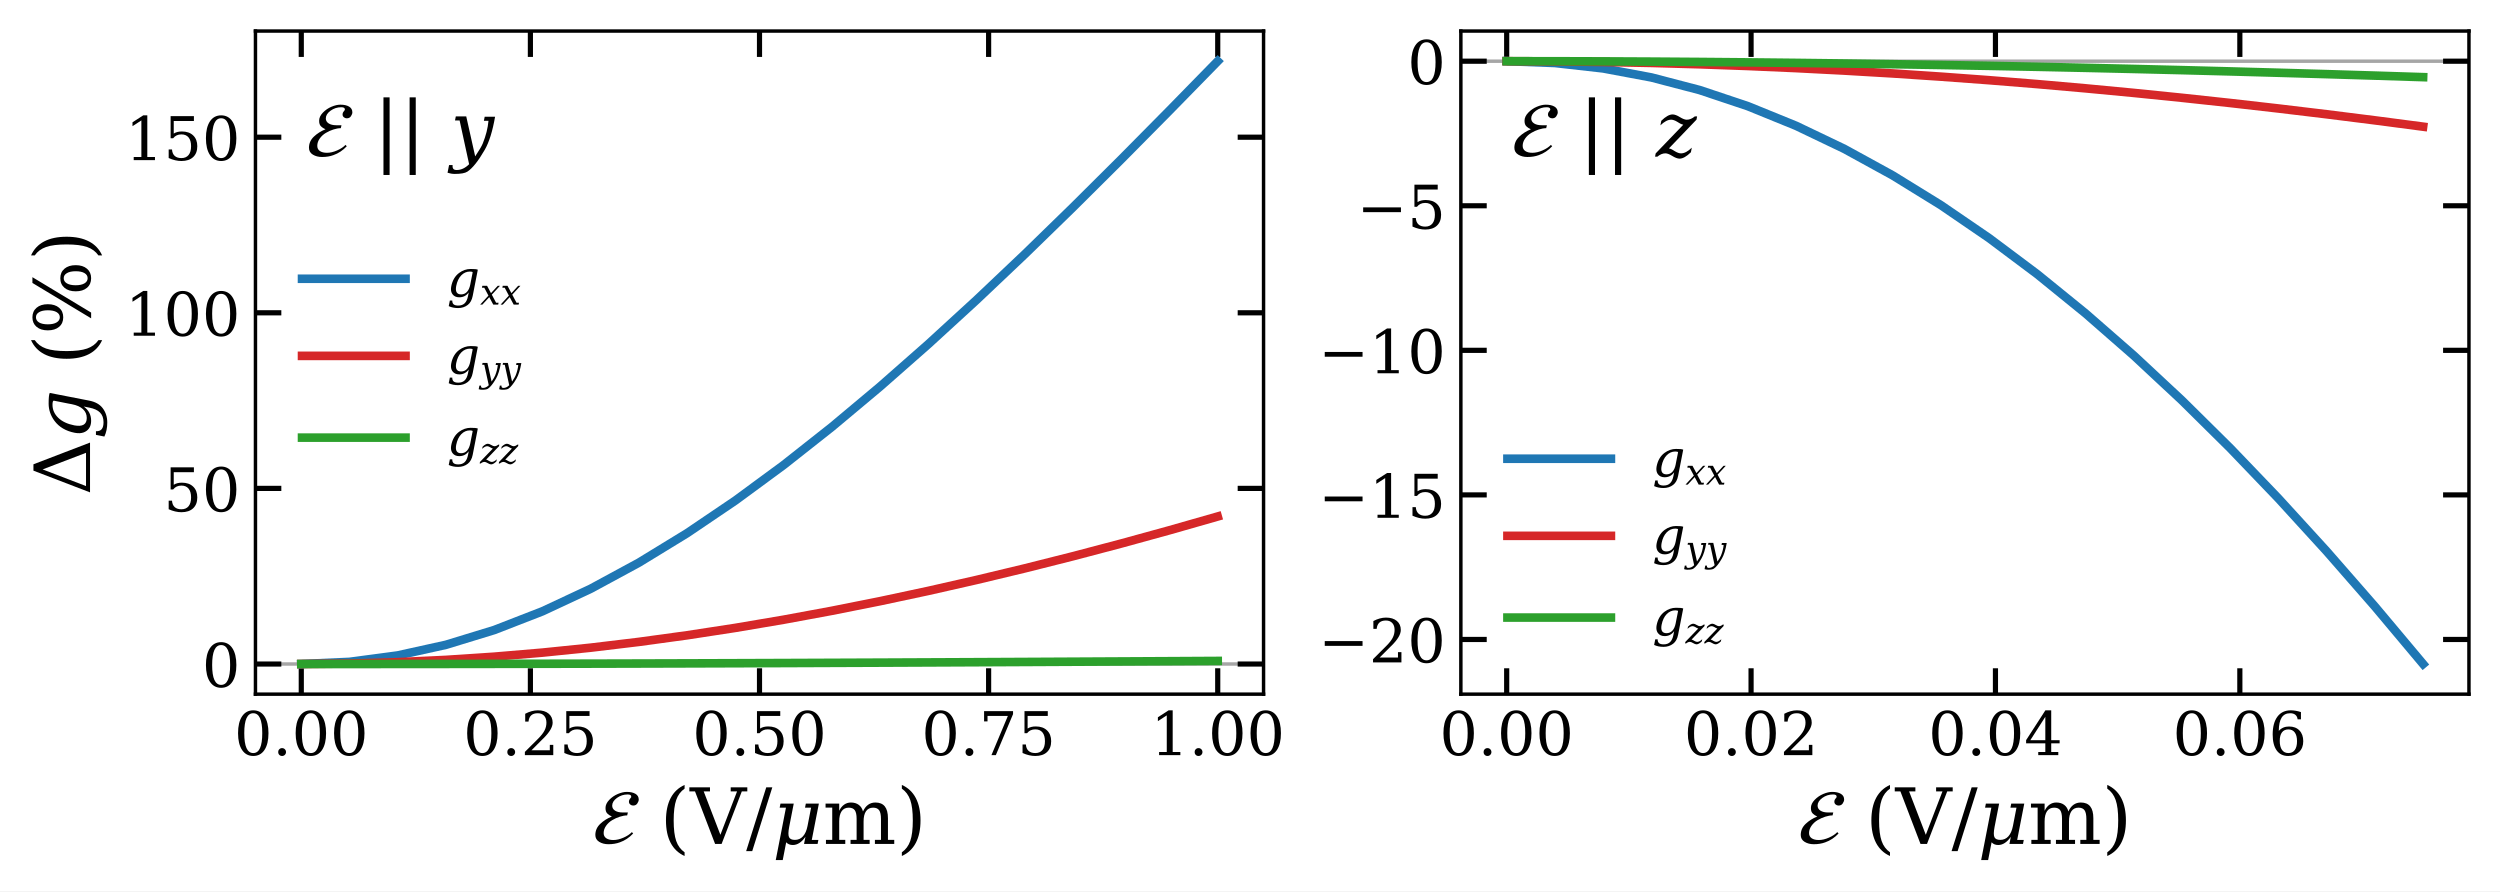
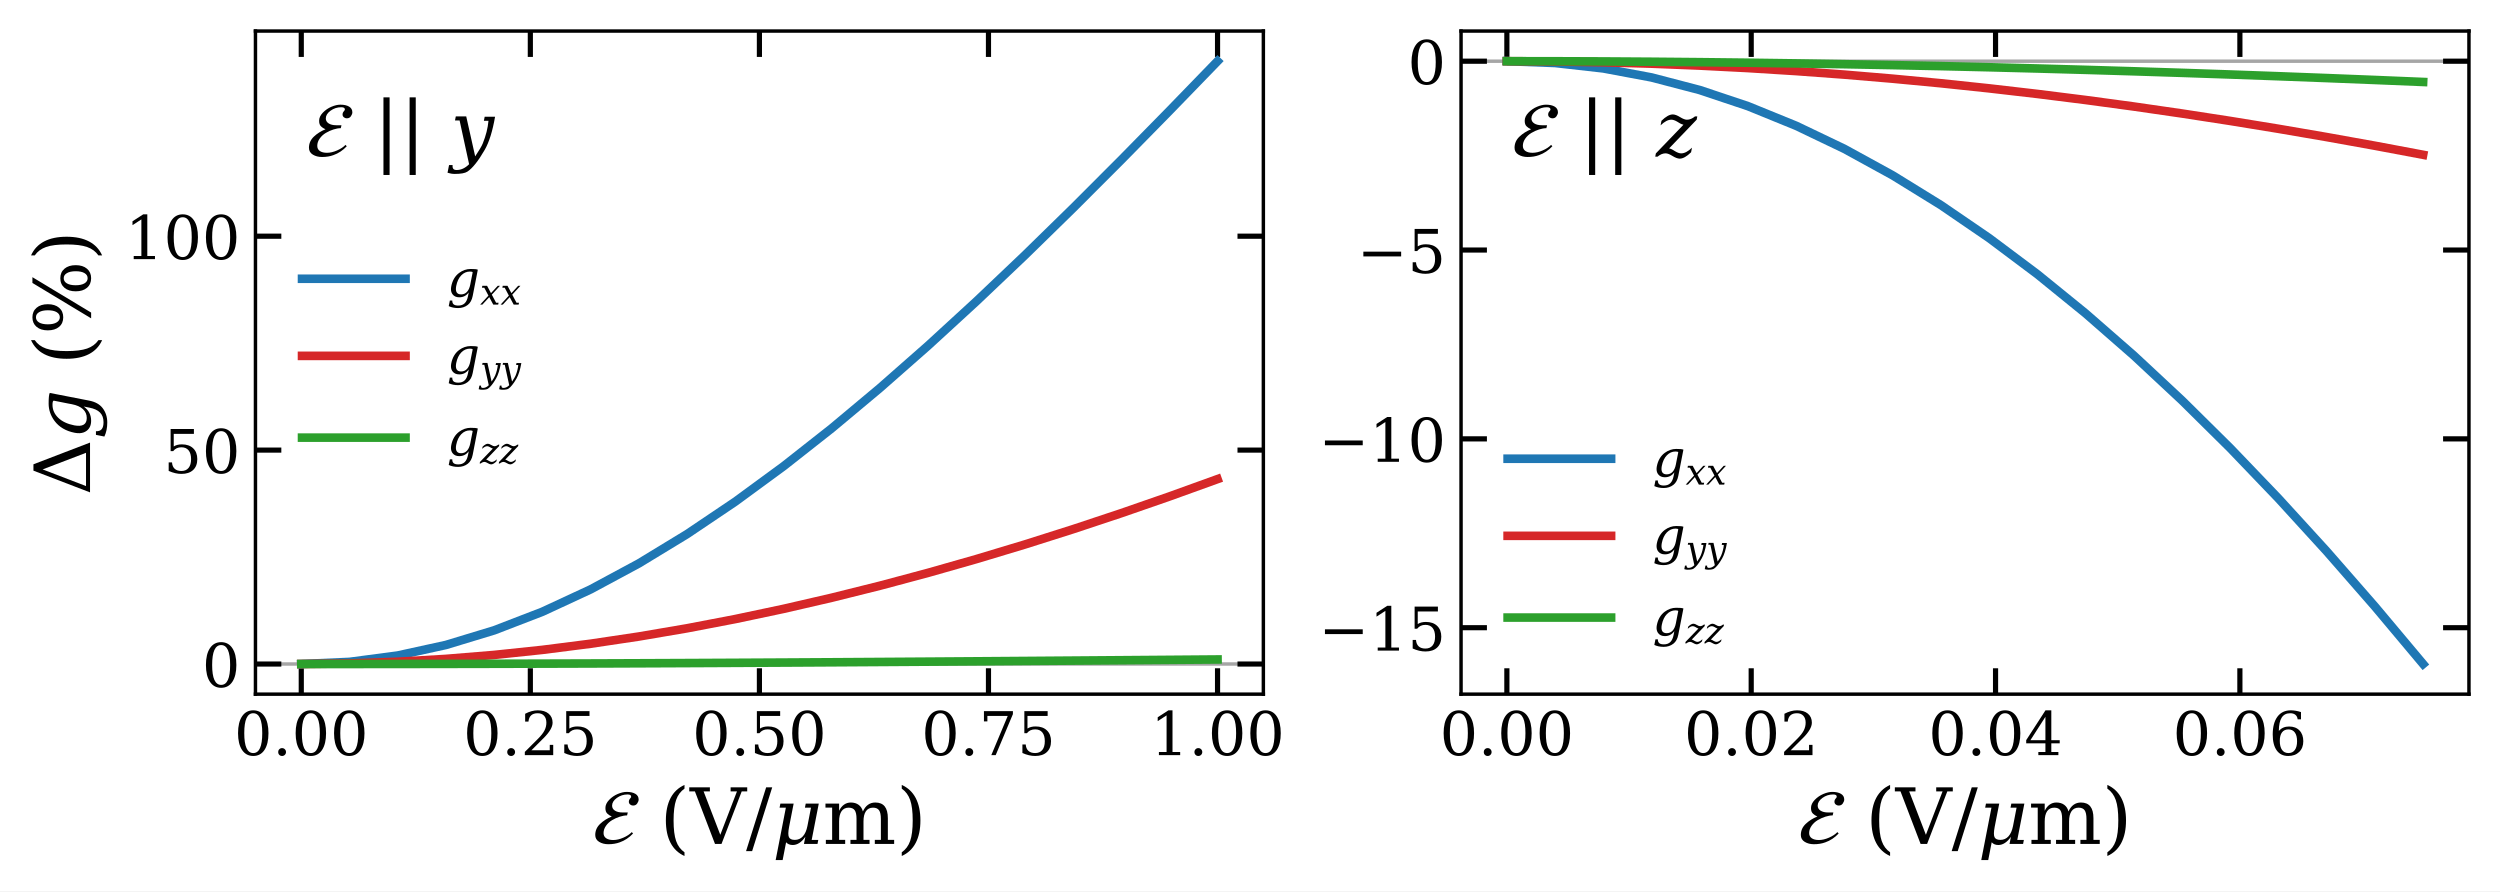
<svg xmlns="http://www.w3.org/2000/svg" xmlns:xlink="http://www.w3.org/1999/xlink" width="579.766pt" height="206.689pt" viewBox="0 0 579.766 206.689" version="1.1">
  <defs>
    <style type="text/css">*{stroke-linejoin: round; stroke-linecap: butt}</style>
  </defs>
  <g id="figure_1">
    <g id="patch_1">
      <path d="M 0 206.689  L 579.766 206.689  L 579.766 0  L 0 0  z " style="fill: #ffffff" />
    </g>
    <g id="axes_1">
      <g id="patch_2">
-         <path d="M 59.242 160.98  L 293.026 160.98  L 293.026 7.2  L 59.242 7.2  z " style="fill: #ffffff" />
+         <path d="M 59.242 160.98  L 292.981 160.98  L 292.981 7.2  L 59.242 7.2  z " style="fill: #ffffff" />
      </g>
      <g id="line2d_1">
-         <path d="M 59.242 153.99  L 293.026 153.99  " clip-path="url(#pbeb51b766a)" style="fill: none; stroke: #a6a6a6; stroke-width: 0.8; stroke-linecap: square" />
+         <path d="M 59.242 153.99  L 292.981 153.99  " clip-path="url(#p1ba8c02159)" style="fill: none; stroke: #a6a6a6; stroke-width: 0.8; stroke-linecap: square" />
      </g>
      <g id="matplotlib.axis_1">
        <g id="xtick_1">
          <g id="line2d_2">
            <defs>
-               <path id="mc24897d636" d="M 0 0  L 0 -6  " style="stroke: #000000; stroke-width: 1.2" />
-             </defs>
-             <g>
-               <use xlink:href="#mc24897d636" x="69.869" y="160.98" style="stroke: #000000; stroke-width: 1.2" />
+               <path id="mf7de151a79" d="M 0 0  L 0 -6  " style="stroke: #000000; stroke-width: 1.2" />
+             </defs>
+             <g>
+               <use xlink:href="#mf7de151a79" x="69.867" y="160.98" style="stroke: #000000; stroke-width: 1.2" />
            </g>
          </g>
          <g id="line2d_3">
            <defs>
-               <path id="ma5dc7415d9" d="M 0 0  L 0 6  " style="stroke: #000000; stroke-width: 1.2" />
-             </defs>
-             <g>
-               <use xlink:href="#ma5dc7415d9" x="69.869" y="7.2" style="stroke: #000000; stroke-width: 1.2" />
+               <path id="mf9fb228390" d="M 0 0  L 0 6  " style="stroke: #000000; stroke-width: 1.2" />
+             </defs>
+             <g>
+               <use xlink:href="#mf9fb228390" x="69.867" y="7.2" style="stroke: #000000; stroke-width: 1.2" />
            </g>
          </g>
          <g id="text_1">
-             <g transform="translate(54.28307 175.1178) scale(0.14 -0.14)">
+             <g transform="translate(54.28102 175.1178) scale(0.14 -0.14)">
              <defs>
                <path id="DejaVuSerif-30" d="M 2034 219  Q 2513 219 2750 744  Q 2988 1269 2988 2328  Q 2988 3391 2750 3916  Q 2513 4441 2034 4441  Q 1556 4441 1318 3916  Q 1081 3391 1081 2328  Q 1081 1269 1318 744  Q 1556 219 2034 219  z M 2034 -91  Q 1275 -91 848 546  Q 422 1184 422 2328  Q 422 3475 848 4112  Q 1275 4750 2034 4750  Q 2797 4750 3222 4112  Q 3647 3475 3647 2328  Q 3647 1184 3222 546  Q 2797 -91 2034 -91  z " transform="scale(0.015625)" />
                <path id="DejaVuSerif-2e" d="M 603 325  Q 603 500 722 622  Q 841 744 1019 744  Q 1191 744 1312 622  Q 1434 500 1434 325  Q 1434 153 1312 31  Q 1191 -91 1019 -91  Q 841 -91 722 29  Q 603 150 603 325  z " transform="scale(0.015625)" />
              </defs>
              <use xlink:href="#DejaVuSerif-30" />
-               <use xlink:href="#DejaVuSerif-2e" x="63.623" />
-               <use xlink:href="#DejaVuSerif-30" x="95.41" />
-               <use xlink:href="#DejaVuSerif-30" x="159.033" />
+               <use xlink:href="#DejaVuSerif-2e" transform="translate(63.62305 0)" />
+               <use xlink:href="#DejaVuSerif-30" transform="translate(95.41016 0)" />
+               <use xlink:href="#DejaVuSerif-30" transform="translate(159.0332 0)" />
            </g>
          </g>
        </g>
        <g id="xtick_2">
          <g id="line2d_4">
            <g>
-               <use xlink:href="#mc24897d636" x="123.002" y="160.98" style="stroke: #000000; stroke-width: 1.2" />
+               <use xlink:href="#mf7de151a79" x="122.989" y="160.98" style="stroke: #000000; stroke-width: 1.2" />
            </g>
          </g>
          <g id="line2d_5">
            <g>
-               <use xlink:href="#ma5dc7415d9" x="123.002" y="7.2" style="stroke: #000000; stroke-width: 1.2" />
+               <use xlink:href="#mf9fb228390" x="122.989" y="7.2" style="stroke: #000000; stroke-width: 1.2" />
            </g>
          </g>
          <g id="text_2">
-             <g transform="translate(107.4156 175.1178) scale(0.14 -0.14)">
+             <g transform="translate(107.4033 175.1178) scale(0.14 -0.14)">
              <defs>
                <path id="DejaVuSerif-32" d="M 819 3553  L 469 3553  L 469 4384  Q 803 4563 1142 4656  Q 1481 4750 1806 4750  Q 2534 4750 2956 4397  Q 3378 4044 3378 3438  Q 3378 2753 2422 1800  Q 2347 1728 2309 1691  L 1131 513  L 3078 513  L 3078 1088  L 3444 1088  L 3444 0  L 434 0  L 434 341  L 1850 1753  Q 2319 2222 2519 2614  Q 2719 3006 2719 3438  Q 2719 3909 2473 4175  Q 2228 4441 1797 4441  Q 1350 4441 1106 4219  Q 863 3997 819 3553  z " transform="scale(0.015625)" />
                <path id="DejaVuSerif-35" d="M 3219 4666  L 3219 4153  L 1081 4153  L 1081 2816  Q 1244 2928 1461 2984  Q 1678 3041 1947 3041  Q 2703 3041 3140 2622  Q 3578 2203 3578 1478  Q 3578 738 3136 323  Q 2694 -91 1894 -91  Q 1572 -91 1234 -12  Q 897 66 544 225  L 544 1131  L 897 1131  Q 925 688 1179 453  Q 1434 219 1894 219  Q 2388 219 2653 544  Q 2919 869 2919 1478  Q 2919 2084 2655 2407  Q 2391 2731 1894 2731  Q 1613 2731 1398 2631  Q 1184 2531 1019 2322  L 750 2322  L 750 4666  L 3219 4666  z " transform="scale(0.015625)" />
              </defs>
              <use xlink:href="#DejaVuSerif-30" />
-               <use xlink:href="#DejaVuSerif-2e" x="63.623" />
-               <use xlink:href="#DejaVuSerif-32" x="95.41" />
-               <use xlink:href="#DejaVuSerif-35" x="159.033" />
+               <use xlink:href="#DejaVuSerif-2e" transform="translate(63.62305 0)" />
+               <use xlink:href="#DejaVuSerif-32" transform="translate(95.41016 0)" />
+               <use xlink:href="#DejaVuSerif-35" transform="translate(159.0332 0)" />
            </g>
          </g>
        </g>
        <g id="xtick_3">
          <g id="line2d_6">
            <g>
-               <use xlink:href="#mc24897d636" x="176.134" y="160.98" style="stroke: #000000; stroke-width: 1.2" />
+               <use xlink:href="#mf7de151a79" x="176.112" y="160.98" style="stroke: #000000; stroke-width: 1.2" />
            </g>
          </g>
          <g id="line2d_7">
            <g>
-               <use xlink:href="#ma5dc7415d9" x="176.134" y="7.2" style="stroke: #000000; stroke-width: 1.2" />
+               <use xlink:href="#mf9fb228390" x="176.112" y="7.2" style="stroke: #000000; stroke-width: 1.2" />
            </g>
          </g>
          <g id="text_3">
-             <g transform="translate(160.5481 175.1178) scale(0.14 -0.14)">
-               <use xlink:href="#DejaVuSerif-30" />
-               <use xlink:href="#DejaVuSerif-2e" x="63.623" />
-               <use xlink:href="#DejaVuSerif-35" x="95.41" />
-               <use xlink:href="#DejaVuSerif-30" x="159.033" />
+             <g transform="translate(160.5256 175.1178) scale(0.14 -0.14)">
+               <use xlink:href="#DejaVuSerif-30" />
+               <use xlink:href="#DejaVuSerif-2e" transform="translate(63.62305 0)" />
+               <use xlink:href="#DejaVuSerif-35" transform="translate(95.41016 0)" />
+               <use xlink:href="#DejaVuSerif-30" transform="translate(159.0332 0)" />
            </g>
          </g>
        </g>
        <g id="xtick_4">
          <g id="line2d_8">
            <g>
-               <use xlink:href="#mc24897d636" x="229.267" y="160.98" style="stroke: #000000; stroke-width: 1.2" />
+               <use xlink:href="#mf7de151a79" x="229.234" y="160.98" style="stroke: #000000; stroke-width: 1.2" />
            </g>
          </g>
          <g id="line2d_9">
            <g>
-               <use xlink:href="#ma5dc7415d9" x="229.267" y="7.2" style="stroke: #000000; stroke-width: 1.2" />
+               <use xlink:href="#mf9fb228390" x="229.234" y="7.2" style="stroke: #000000; stroke-width: 1.2" />
            </g>
          </g>
          <g id="text_4">
-             <g transform="translate(213.6807 175.1178) scale(0.14 -0.14)">
+             <g transform="translate(213.6479 175.1178) scale(0.14 -0.14)">
              <defs>
                <path id="DejaVuSerif-37" d="M 3609 4347  L 1784 0  L 1319 0  L 3059 4153  L 903 4153  L 903 3578  L 538 3578  L 538 4666  L 3609 4666  L 3609 4347  z " transform="scale(0.015625)" />
              </defs>
              <use xlink:href="#DejaVuSerif-30" />
-               <use xlink:href="#DejaVuSerif-2e" x="63.623" />
-               <use xlink:href="#DejaVuSerif-37" x="95.41" />
-               <use xlink:href="#DejaVuSerif-35" x="159.033" />
+               <use xlink:href="#DejaVuSerif-2e" transform="translate(63.62305 0)" />
+               <use xlink:href="#DejaVuSerif-37" transform="translate(95.41016 0)" />
+               <use xlink:href="#DejaVuSerif-35" transform="translate(159.0332 0)" />
            </g>
          </g>
        </g>
        <g id="xtick_5">
          <g id="line2d_10">
            <g>
-               <use xlink:href="#mc24897d636" x="282.399" y="160.98" style="stroke: #000000; stroke-width: 1.2" />
+               <use xlink:href="#mf7de151a79" x="282.356" y="160.98" style="stroke: #000000; stroke-width: 1.2" />
            </g>
          </g>
          <g id="line2d_11">
            <g>
-               <use xlink:href="#ma5dc7415d9" x="282.399" y="7.2" style="stroke: #000000; stroke-width: 1.2" />
+               <use xlink:href="#mf9fb228390" x="282.356" y="7.2" style="stroke: #000000; stroke-width: 1.2" />
            </g>
          </g>
          <g id="text_5">
-             <g transform="translate(266.8132 175.1178) scale(0.14 -0.14)">
+             <g transform="translate(266.7702 175.1178) scale(0.14 -0.14)">
              <defs>
                <path id="DejaVuSerif-31" d="M 909 0  L 909 331  L 1722 331  L 1722 4213  L 781 3603  L 781 4013  L 1919 4750  L 2350 4750  L 2350 331  L 3163 331  L 3163 0  L 909 0  z " transform="scale(0.015625)" />
              </defs>
              <use xlink:href="#DejaVuSerif-31" />
-               <use xlink:href="#DejaVuSerif-2e" x="63.623" />
-               <use xlink:href="#DejaVuSerif-30" x="95.41" />
-               <use xlink:href="#DejaVuSerif-30" x="159.033" />
+               <use xlink:href="#DejaVuSerif-2e" transform="translate(63.62305 0)" />
+               <use xlink:href="#DejaVuSerif-30" transform="translate(95.41016 0)" />
+               <use xlink:href="#DejaVuSerif-30" transform="translate(159.0332 0)" />
            </g>
          </g>
        </g>
        <g id="text_6">
-           <g transform="translate(137.3441 195.7094) scale(0.18 -0.18)">
+           <g transform="translate(137.3216 195.7094) scale(0.18 -0.18)">
            <defs>
              <path id="STIXNonUnicode-Italic-e231" d="M 3270 973  L 3373 858  Q 2893 346 2272 128  Q 1856 -26 1331 -26  Q 896 -26 576 169  Q 256 365 256 736  Q 256 1267 659 1651  Q 1062 2035 1619 2259  Q 1485 2323 1414 2368  Q 1344 2413 1257 2493  Q 1171 2573 1132 2688  Q 1094 2803 1094 2963  Q 1094 3309 1401 3629  Q 1709 3949 2112 4118  Q 2515 4288 2848 4288  Q 3296 4288 3565 4128  Q 3834 3968 3834 3654  Q 3834 3514 3718 3338  Q 3603 3162 3373 3162  Q 3238 3162 3132 3251  Q 3027 3341 3027 3475  Q 3027 3622 3123 3731  Q 3219 3840 3219 3859  Q 3219 3981 3148 4029  Q 3078 4077 2918 4077  Q 2432 4077 2038 3792  Q 1645 3507 1645 3155  Q 1645 2893 1881 2742  Q 2118 2592 2502 2592  L 2938 2592  L 2880 2349  Q 2605 2349 2275 2243  Q 1946 2138 1645 1958  Q 1344 1779 1142 1494  Q 941 1210 941 896  Q 941 614 1155 467  Q 1370 320 1741 320  Q 2131 320 2576 515  Q 3021 710 3270 973  z " transform="scale(0.015625)" />
              <path id="DejaVuSerif-20" transform="scale(0.015625)" />
              <path id="DejaVuSerif-28" d="M 2041 -997  Q 1281 -656 893 83  Q 506 822 506 1931  Q 506 3044 893 3783  Q 1281 4522 2041 4863  L 2041 4556  Q 1559 4225 1350 3623  Q 1141 3022 1141 1931  Q 1141 844 1350 242  Q 1559 -359 2041 -691  L 2041 -997  z " transform="scale(0.015625)" />
              <path id="DejaVuSerif-56" d="M 1119 4331  L 2497 750  L 3872 4331  L 3347 4331  L 3347 4666  L 4716 4666  L 4716 4331  L 4263 4331  L 2597 0  L 2059 0  L 403 4331  L -63 4331  L -63 4666  L 1638 4666  L 1638 4331  L 1119 4331  z " transform="scale(0.015625)" />
              <path id="DejaVuSerif-2f" d="M 1656 4666  L 2156 4666  L 500 -594  L 0 -594  L 1656 4666  z " transform="scale(0.015625)" />
              <path id="DejaVuSerif-Italic-3bc" d="M 284 -1331  L 1125 2988  L 606 2988  L 672 3322  L 1766 3322  L 1388 1388  Q 1272 781 1378 556  Q 1484 331 1863 331  Q 2263 331 2528 625  Q 2794 919 2903 1478  L 3197 2988  L 2697 2988  L 2763 3322  L 3838 3322  L 3253 325  L 3797 325  L 3734 0  L 2616 0  L 2731 588  Q 2503 256 2239 82  Q 1975 -91 1694 -91  Q 1516 -91 1380 -34  Q 1244 22 1144 134  L 859 -1331  L 284 -1331  z " transform="scale(0.015625)" />
              <path id="DejaVuSerif-6d" d="M 3316 2675  Q 3481 3041 3739 3227  Q 3997 3413 4341 3413  Q 4863 3413 5119 3089  Q 5375 2766 5375 2113  L 5375 331  L 5894 331  L 5894 0  L 4300 0  L 4300 331  L 4800 331  L 4800 2047  Q 4800 2556 4650 2772  Q 4500 2988 4153 2988  Q 3769 2988 3567 2697  Q 3366 2406 3366 1850  L 3366 331  L 3866 331  L 3866 0  L 2291 0  L 2291 331  L 2791 331  L 2791 2069  Q 2791 2566 2641 2777  Q 2491 2988 2144 2988  Q 1759 2988 1557 2697  Q 1356 2406 1356 1850  L 1356 331  L 1856 331  L 1856 0  L 263 0  L 263 331  L 781 331  L 781 2994  L 231 2994  L 231 3322  L 1356 3322  L 1356 2731  Q 1516 3063 1762 3238  Q 2009 3413 2322 3413  Q 2709 3413 2968 3220  Q 3228 3028 3316 2675  z " transform="scale(0.015625)" />
              <path id="DejaVuSerif-29" d="M 453 -997  L 453 -691  Q 934 -359 1145 242  Q 1356 844 1356 1931  Q 1356 3022 1145 3623  Q 934 4225 453 4556  L 453 4863  Q 1216 4522 1603 3783  Q 1991 3044 1991 1931  Q 1991 822 1603 83  Q 1216 -656 453 -997  z " transform="scale(0.015625)" />
            </defs>
            <use xlink:href="#STIXNonUnicode-Italic-e231" transform="translate(0 0.015625)" />
            <use xlink:href="#DejaVuSerif-20" transform="translate(55.29999 0.015625)" />
            <use xlink:href="#DejaVuSerif-28" transform="translate(87.0871 0.015625)" />
            <use xlink:href="#DejaVuSerif-56" transform="translate(126.1008 0.015625)" />
            <use xlink:href="#DejaVuSerif-2f" transform="translate(198.3176 0.015625)" />
            <use xlink:href="#DejaVuSerif-Italic-3bc" transform="translate(232.009 0.015625)" />
            <use xlink:href="#DejaVuSerif-6d" transform="translate(296.9992 0.015625)" />
            <use xlink:href="#DejaVuSerif-29" transform="translate(391.8234 0.015625)" />
          </g>
        </g>
      </g>
      <g id="matplotlib.axis_2">
        <g id="ytick_1">
          <g id="line2d_12">
            <defs>
-               <path id="m3bbc3600b7" d="M 0 0  L 6 0  " style="stroke: #000000; stroke-width: 1.2" />
-             </defs>
-             <g>
-               <use xlink:href="#m3bbc3600b7" x="59.242" y="153.99" style="stroke: #000000; stroke-width: 1.2" />
+               <path id="m660882bcc3" d="M 0 0  L 6 0  " style="stroke: #000000; stroke-width: 1.2" />
+             </defs>
+             <g>
+               <use xlink:href="#m660882bcc3" x="59.242" y="153.99" style="stroke: #000000; stroke-width: 1.2" />
            </g>
          </g>
          <g id="line2d_13">
            <defs>
-               <path id="m2f0593b7a6" d="M 0 0  L -6 0  " style="stroke: #000000; stroke-width: 1.2" />
-             </defs>
-             <g>
-               <use xlink:href="#m2f0593b7a6" x="293.026" y="153.99" style="stroke: #000000; stroke-width: 1.2" />
+               <path id="m38a2acad60" d="M 0 0  L -6 0  " style="stroke: #000000; stroke-width: 1.2" />
+             </defs>
+             <g>
+               <use xlink:href="#m38a2acad60" x="292.981" y="153.99" style="stroke: #000000; stroke-width: 1.2" />
            </g>
          </g>
          <g id="text_7">
            <g transform="translate(46.835 159.3089) scale(0.14 -0.14)">
              <use xlink:href="#DejaVuSerif-30" />
            </g>
          </g>
        </g>
        <g id="ytick_2">
          <g id="line2d_14">
            <g>
-               <use xlink:href="#m3bbc3600b7" x="59.242" y="113.267" style="stroke: #000000; stroke-width: 1.2" />
+               <use xlink:href="#m660882bcc3" x="59.242" y="104.383" style="stroke: #000000; stroke-width: 1.2" />
            </g>
          </g>
          <g id="line2d_15">
            <g>
-               <use xlink:href="#m2f0593b7a6" x="293.026" y="113.267" style="stroke: #000000; stroke-width: 1.2" />
+               <use xlink:href="#m38a2acad60" x="292.981" y="104.383" style="stroke: #000000; stroke-width: 1.2" />
            </g>
          </g>
          <g id="text_8">
-             <g transform="translate(37.9275 118.5859) scale(0.14 -0.14)">
+             <g transform="translate(37.9275 109.7023) scale(0.14 -0.14)">
              <use xlink:href="#DejaVuSerif-35" />
-               <use xlink:href="#DejaVuSerif-30" x="63.623" />
+               <use xlink:href="#DejaVuSerif-30" transform="translate(63.62305 0)" />
            </g>
          </g>
        </g>
        <g id="ytick_3">
          <g id="line2d_16">
            <g>
-               <use xlink:href="#m3bbc3600b7" x="59.242" y="72.544" style="stroke: #000000; stroke-width: 1.2" />
+               <use xlink:href="#m660882bcc3" x="59.242" y="54.777" style="stroke: #000000; stroke-width: 1.2" />
            </g>
          </g>
          <g id="line2d_17">
            <g>
-               <use xlink:href="#m2f0593b7a6" x="293.026" y="72.544" style="stroke: #000000; stroke-width: 1.2" />
+               <use xlink:href="#m38a2acad60" x="292.981" y="54.777" style="stroke: #000000; stroke-width: 1.2" />
            </g>
          </g>
          <g id="text_9">
-             <g transform="translate(29.02 77.86297) scale(0.14 -0.14)">
+             <g transform="translate(29.02 60.09568) scale(0.14 -0.14)">
              <use xlink:href="#DejaVuSerif-31" />
-               <use xlink:href="#DejaVuSerif-30" x="63.623" />
-               <use xlink:href="#DejaVuSerif-30" x="127.246" />
-             </g>
-           </g>
-         </g>
-         <g id="ytick_4">
-           <g id="line2d_18">
-             <g>
-               <use xlink:href="#m3bbc3600b7" x="59.242" y="31.821" style="stroke: #000000; stroke-width: 1.2" />
-             </g>
-           </g>
-           <g id="line2d_19">
-             <g>
-               <use xlink:href="#m2f0593b7a6" x="293.026" y="31.821" style="stroke: #000000; stroke-width: 1.2" />
-             </g>
-           </g>
-           <g id="text_10">
-             <g transform="translate(29.02 37.14) scale(0.14 -0.14)">
-               <use xlink:href="#DejaVuSerif-31" />
-               <use xlink:href="#DejaVuSerif-35" x="63.623" />
-               <use xlink:href="#DejaVuSerif-30" x="127.246" />
-             </g>
-           </g>
-         </g>
-         <g id="text_11">
+               <use xlink:href="#DejaVuSerif-30" transform="translate(63.62305 0)" />
+               <use xlink:href="#DejaVuSerif-30" transform="translate(127.2461 0)" />
+             </g>
+           </g>
+         </g>
+         <g id="text_10">
          <g transform="translate(20.88 114.87) rotate(-90) scale(0.18 -0.18)">
            <defs>
              <path id="DejaVuSerif-394" d="M 4350 0  L 244 0  L 2034 4666  L 2559 4666  L 4350 0  z M 3506 331  L 2138 3909  L 763 331  L 3506 331  z " transform="scale(0.015625)" />
              <path id="DejaVuSerif-Italic-67" d="M 3822 3322  L 3188 72  Q 3044 -672 2581 -1031  Q 2078 -1422 1381 -1422  Q 1053 -1422 765 -1362  Q 478 -1303 225 -1184  L 363 -488  L 663 -488  Q 653 -813 834 -963  Q 1016 -1113 1406 -1113  Q 1913 -1113 2203 -825  Q 2494 -544 2613 72  L 2700 519  Q 2472 206 2181 57  Q 1891 -91 1525 -91  Q 975 -91 697 281  Q 522 516 503 841  Q 491 1031 534 1256  Q 750 2359 1516 2928  Q 2169 3409 2931 3413  Q 3631 3416 3822 3322  z M 3184 2988  Q 3181 3094 2844 3094  Q 2234 3094 1775 2625  Q 1316 2153 1147 1297  Q 1100 1044 1113 853  Q 1125 659 1203 528  Q 1356 269 1756 269  Q 2194 269 2484 583  Q 2775 897 2891 1497  L 2953 1825  L 3184 2988  z " transform="scale(0.015625)" />
              <path id="DejaVuSerif-25" d="M 1434 4459  Q 1159 4459 1004 4200  Q 850 3941 850 3475  Q 850 3016 1008 2753  Q 1166 2491 1434 2491  Q 1700 2491 1854 2752  Q 2009 3013 2009 3475  Q 2009 3938 1854 4198  Q 1700 4459 1434 4459  z M 4653 2169  Q 4381 2169 4226 1906  Q 4072 1644 4072 1178  Q 4072 719 4228 458  Q 4384 197 4653 197  Q 4922 197 5075 458  Q 5228 719 5228 1178  Q 5228 1641 5073 1905  Q 4919 2169 4653 2169  z M 4653 2450  Q 5147 2450 5437 2106  Q 5728 1763 5728 1178  Q 5728 594 5436 251  Q 5144 -91 4653 -91  Q 4153 -91 3862 251  Q 3572 594 3572 1178  Q 3572 1766 3864 2108  Q 4156 2450 4653 2450  z M 4263 4750  L 4738 4750  L 1819 -91  L 1344 -91  L 4263 4750  z M 1428 4750  Q 1922 4750 2215 4408  Q 2509 4066 2509 3481  Q 2509 2891 2217 2550  Q 1925 2209 1428 2209  Q 931 2209 642 2551  Q 353 2894 353 3481  Q 353 4063 643 4406  Q 934 4750 1428 4750  z " transform="scale(0.015625)" />
            </defs>
            <use xlink:href="#DejaVuSerif-394" transform="translate(0 0.015625)" />
            <use xlink:href="#DejaVuSerif-Italic-67" transform="translate(72.2168 0.015625)" />
            <use xlink:href="#DejaVuSerif-20" transform="translate(136.2305 0.015625)" />
            <use xlink:href="#DejaVuSerif-28" transform="translate(168.0176 0.015625)" />
            <use xlink:href="#DejaVuSerif-25" transform="translate(207.0312 0.015625)" />
            <use xlink:href="#DejaVuSerif-29" transform="translate(302.0508 0.015625)" />
          </g>
        </g>
      </g>
+       <g id="line2d_18">
+         <path d="M 69.867 153.99  L 81.051 153.496  L 92.234 152.018  L 103.418 149.571  L 114.602 146.177  L 125.785 141.867  L 136.969 136.68  L 148.152 130.66  L 159.336 123.858  L 170.52 116.33  L 181.703 108.132  L 192.887 99.327  L 204.071 89.974  L 215.254 80.135  L 226.438 69.872  L 237.622 59.244  L 248.805 48.308  L 259.989 37.12  L 271.173 25.731  L 282.356 14.19  " clip-path="url(#p1ba8c02159)" style="fill: none; stroke: #1f77b4; stroke-width: 2; stroke-linecap: square" />
+       </g>
+       <g id="line2d_19">
+         <path d="M 69.867 153.99  L 81.051 153.858  L 92.234 153.461  L 103.418 152.802  L 114.602 151.883  L 125.785 150.708  L 136.969 149.283  L 148.152 147.613  L 159.336 145.704  L 170.52 143.563  L 181.703 141.198  L 192.887 138.617  L 204.071 135.827  L 215.254 132.836  L 226.438 129.652  L 237.622 126.284  L 248.805 122.737  L 259.989 119.021  L 271.173 115.141  L 282.356 111.104  " clip-path="url(#p1ba8c02159)" style="fill: none; stroke: #d62728; stroke-width: 2; stroke-linecap: square" />
+       </g>
      <g id="line2d_20">
-         <path d="M 69.869 153.99  L 81.055 153.491  L 92.241 152  L 103.426 149.531  L 114.612 146.108  L 125.798 141.763  L 136.984 136.537  L 148.17 130.477  L 159.355 123.636  L 170.541 116.07  L 181.727 107.842  L 192.913 99.012  L 204.099 89.646  L 215.284 79.805  L 226.47 69.555  L 237.656 58.954  L 248.842 48.063  L 260.028 36.937  L 271.213 25.629  L 282.399 14.19  " clip-path="url(#pbeb51b766a)" style="fill: none; stroke: #1f77b4; stroke-width: 2; stroke-linecap: square" />
-       </g>
-       <g id="line2d_21">
-         <path d="M 69.869 153.99  L 81.055 153.883  L 92.241 153.564  L 103.426 153.032  L 114.612 152.292  L 125.798 151.347  L 136.984 150.201  L 148.17 148.858  L 159.355 147.325  L 170.541 145.608  L 181.727 143.713  L 192.913 141.647  L 204.099 139.417  L 215.284 137.03  L 226.47 134.492  L 237.656 131.811  L 248.842 128.993  L 260.028 126.043  L 271.213 122.969  L 282.399 119.775  " clip-path="url(#pbeb51b766a)" style="fill: none; stroke: #d62728; stroke-width: 2; stroke-linecap: square" />
-       </g>
-       <g id="line2d_22">
-         <path d="M 69.869 153.99  L 81.055 153.988  L 92.241 153.98  L 103.426 153.969  L 114.612 153.952  L 125.798 153.931  L 136.984 153.906  L 148.17 153.876  L 159.355 153.843  L 170.541 153.805  L 181.727 153.764  L 192.913 153.719  L 204.099 153.672  L 215.284 153.621  L 226.47 153.568  L 237.656 153.513  L 248.842 153.456  L 260.028 153.397  L 271.213 153.337  L 282.399 153.276  " clip-path="url(#pbeb51b766a)" style="fill: none; stroke: #2ca02c; stroke-width: 2; stroke-linecap: square" />
+         <path d="M 69.867 153.99  L 81.051 153.986  L 92.234 153.976  L 103.418 153.958  L 114.602 153.934  L 125.785 153.902  L 136.969 153.865  L 148.152 153.82  L 159.336 153.77  L 170.52 153.715  L 181.703 153.654  L 192.887 153.588  L 204.071 153.517  L 215.254 153.443  L 226.438 153.365  L 237.622 153.283  L 248.805 153.199  L 259.989 153.112  L 271.173 153.024  L 282.356 152.934  " clip-path="url(#p1ba8c02159)" style="fill: none; stroke: #2ca02c; stroke-width: 2; stroke-linecap: square" />
      </g>
      <g id="patch_3">
        <path d="M 59.242 160.98  L 59.242 7.2  " style="fill: none; stroke: #000000; stroke-width: 0.8; stroke-linejoin: miter; stroke-linecap: square" />
      </g>
      <g id="patch_4">
-         <path d="M 293.026 160.98  L 293.026 7.2  " style="fill: none; stroke: #000000; stroke-width: 0.8; stroke-linejoin: miter; stroke-linecap: square" />
+         <path d="M 292.981 160.98  L 292.981 7.2  " style="fill: none; stroke: #000000; stroke-width: 0.8; stroke-linejoin: miter; stroke-linecap: square" />
      </g>
      <g id="patch_5">
-         <path d="M 59.242 160.98  L 293.026 160.98  " style="fill: none; stroke: #000000; stroke-width: 0.8; stroke-linejoin: miter; stroke-linecap: square" />
+         <path d="M 59.242 160.98  L 292.981 160.98  " style="fill: none; stroke: #000000; stroke-width: 0.8; stroke-linejoin: miter; stroke-linecap: square" />
      </g>
      <g id="patch_6">
-         <path d="M 59.242 7.2  L 293.026 7.2  " style="fill: none; stroke: #000000; stroke-width: 0.8; stroke-linejoin: miter; stroke-linecap: square" />
-       </g>
-       <g id="text_12">
-         <g transform="translate(70.93166 36.438) scale(0.18 -0.18)">
+         <path d="M 59.242 7.2  L 292.981 7.2  " style="fill: none; stroke: #000000; stroke-width: 0.8; stroke-linejoin: miter; stroke-linecap: square" />
+       </g>
+       <g id="text_11">
+         <g transform="translate(70.92941 36.438) scale(0.18 -0.18)">
          <defs>
            <path id="DejaVuSerif-7c" d="M 1331 4891  L 1331 -1509  L 825 -1509  L 825 4891  L 1331 4891  z " transform="scale(0.015625)" />
            <path id="DejaVuSerif-Italic-79" d="M 3681 3294  Q 3372 1506 2828 563  Q 2031 -822 1391 -1238  Q 1106 -1422 356 -1422  Q 209 -1422 60 -1397  Q -88 -1372 -238 -1325  L -113 -691  L 181 -691  Q 175 -741 175 -788  Q 175 -919 231 -994  Q 309 -1100 513 -1100  Q 1063 -1100 1541 -622  L 756 2988  L 378 2988  L 444 3322  L 1303 3322  L 2041 25  Q 2544 778 2666 1088  Q 3059 2059 3138 2959  L 2759 2959  L 2825 3294  L 3681 3294  z " transform="scale(0.015625)" />
          </defs>
          <use xlink:href="#STIXNonUnicode-Italic-e231" transform="translate(0 0.578125)" />
          <use xlink:href="#DejaVuSerif-20" transform="translate(55.29999 0.578125)" />
          <use xlink:href="#DejaVuSerif-7c" transform="translate(87.0871 0.578125)" />
          <use xlink:href="#DejaVuSerif-7c" transform="translate(120.7785 0.578125)" />
          <use xlink:href="#DejaVuSerif-20" transform="translate(154.4699 0.578125)" />
          <use xlink:href="#DejaVuSerif-Italic-79" transform="translate(186.257 0.578125)" />
        </g>
      </g>
      <g id="legend_1">
-         <g id="line2d_23">
+         <g id="line2d_21">
          <path d="M 70.043 64.651  L 82.043 64.651  L 94.043 64.651  " style="fill: none; stroke: #1f77b4; stroke-width: 2; stroke-linecap: square" />
        </g>
-         <g id="text_13">
+         <g id="text_12">
          <g transform="translate(103.6425 68.85094) scale(0.12 -0.12)">
            <defs>
              <path id="DejaVuSerif-Italic-78" d="M 409 0  L 19 0  L 1484 1594  L 747 2988  L 338 2988  L 400 3322  L 1244 3322  L 1934 2028  L 3125 3322  L 3516 3322  L 2078 1759  L 2838 331  L 3272 331  L 3209 0  L 2338 0  L 1631 1325  L 409 0  z " transform="scale(0.015625)" />
            </defs>
            <use xlink:href="#DejaVuSerif-Italic-67" transform="translate(0 0.625)" />
            <use xlink:href="#DejaVuSerif-Italic-78" transform="translate(64.01367 -14.94688) scale(0.7)" />
            <use xlink:href="#DejaVuSerif-Italic-78" transform="translate(103.4912 -14.94688) scale(0.7)" />
          </g>
        </g>
-         <g id="line2d_24">
+         <g id="line2d_22">
          <path d="M 70.043 82.529  L 82.043 82.529  L 94.043 82.529  " style="fill: none; stroke: #d62728; stroke-width: 2; stroke-linecap: square" />
        </g>
-         <g id="text_14">
+         <g id="text_13">
          <g transform="translate(103.6425 86.72906) scale(0.12 -0.12)">
            <use xlink:href="#DejaVuSerif-Italic-67" transform="translate(0 0.625)" />
            <use xlink:href="#DejaVuSerif-Italic-79" transform="translate(64.01367 -14.94688) scale(0.7)" />
            <use xlink:href="#DejaVuSerif-Italic-79" transform="translate(103.5596 -14.94688) scale(0.7)" />
          </g>
        </g>
-         <g id="line2d_25">
+         <g id="line2d_23">
          <path d="M 70.043 101.487  L 82.043 101.487  L 94.043 101.487  " style="fill: none; stroke: #2ca02c; stroke-width: 2; stroke-linecap: square" />
        </g>
-         <g id="text_15">
+         <g id="text_14">
          <g transform="translate(103.6425 105.6872) scale(0.12 -0.12)">
            <defs>
              <path id="DejaVuSerif-Italic-7a" d="M 2550 3047  Q 2888 3047 3216 3322  L 3403 3322  L 3353 3053  L 1081 684  Q 1113 675 1203 647  Q 1309 613 1416 544  L 1569 450  Q 1863 272 2075 272  Q 2484 272 2966 741  L 2891 363  Q 2356 -163 1950 -163  Q 1703 -156 1356 59  Q 1009 275 791 275  Q 453 275 125 0  L -63 0  L -13 269  L 2263 2634  Q 2228 2647 2138 2675  Q 2031 2709 1925 2778  L 1772 2872  Q 1478 3050 1266 3050  Q 856 3050 375 2581  L 450 2959  Q 984 3484 1391 3484  Q 1638 3478 1984 3262  Q 2331 3047 2550 3047  z " transform="scale(0.015625)" />
            </defs>
            <use xlink:href="#DejaVuSerif-Italic-67" transform="translate(0 0.625)" />
            <use xlink:href="#DejaVuSerif-Italic-7a" transform="translate(64.01367 -14.94688) scale(0.7)" />
            <use xlink:href="#DejaVuSerif-Italic-7a" transform="translate(100.8936 -14.94688) scale(0.7)" />
          </g>
        </g>
      </g>
    </g>
    <g id="axes_2">
      <g id="patch_7">
-         <path d="M 338.783 160.98  L 572.566 160.98  L 572.566 7.2  L 338.783 7.2  z " style="fill: #ffffff" />
-       </g>
-       <g id="line2d_26">
-         <path d="M 338.783 14.19  L 572.566 14.19  " clip-path="url(#p49f5121aad)" style="fill: none; stroke: #a6a6a6; stroke-width: 0.8; stroke-linecap: square" />
+         <path d="M 338.827 160.98  L 572.566 160.98  L 572.566 7.2  L 338.827 7.2  z " style="fill: #ffffff" />
+       </g>
+       <g id="line2d_24">
+         <path d="M 338.827 14.19  L 572.566 14.19  " clip-path="url(#p7acc2c9367)" style="fill: none; stroke: #a6a6a6; stroke-width: 0.8; stroke-linecap: square" />
      </g>
      <g id="matplotlib.axis_3">
        <g id="xtick_6">
+           <g id="line2d_25">
+             <g>
+               <use xlink:href="#mf7de151a79" x="349.452" y="160.98" style="stroke: #000000; stroke-width: 1.2" />
+             </g>
+           </g>
+           <g id="line2d_26">
+             <g>
+               <use xlink:href="#mf9fb228390" x="349.452" y="7.2" style="stroke: #000000; stroke-width: 1.2" />
+             </g>
+           </g>
+           <g id="text_15">
+             <g transform="translate(333.866 175.1178) scale(0.14 -0.14)">
+               <use xlink:href="#DejaVuSerif-30" />
+               <use xlink:href="#DejaVuSerif-2e" transform="translate(63.62305 0)" />
+               <use xlink:href="#DejaVuSerif-30" transform="translate(95.41016 0)" />
+               <use xlink:href="#DejaVuSerif-30" transform="translate(159.0332 0)" />
+             </g>
+           </g>
+         </g>
+         <g id="xtick_7">
          <g id="line2d_27">
            <g>
-               <use xlink:href="#mc24897d636" x="349.409" y="160.98" style="stroke: #000000; stroke-width: 1.2" />
+               <use xlink:href="#mf7de151a79" x="406.116" y="160.98" style="stroke: #000000; stroke-width: 1.2" />
            </g>
          </g>
          <g id="line2d_28">
            <g>
-               <use xlink:href="#ma5dc7415d9" x="349.409" y="7.2" style="stroke: #000000; stroke-width: 1.2" />
+               <use xlink:href="#mf9fb228390" x="406.116" y="7.2" style="stroke: #000000; stroke-width: 1.2" />
            </g>
          </g>
          <g id="text_16">
-             <g transform="translate(333.8231 175.1178) scale(0.14 -0.14)">
-               <use xlink:href="#DejaVuSerif-30" />
-               <use xlink:href="#DejaVuSerif-2e" x="63.623" />
-               <use xlink:href="#DejaVuSerif-30" x="95.41" />
-               <use xlink:href="#DejaVuSerif-30" x="159.033" />
-             </g>
-           </g>
-         </g>
-         <g id="xtick_7">
+             <g transform="translate(390.5298 175.1178) scale(0.14 -0.14)">
+               <use xlink:href="#DejaVuSerif-30" />
+               <use xlink:href="#DejaVuSerif-2e" transform="translate(63.62305 0)" />
+               <use xlink:href="#DejaVuSerif-30" transform="translate(95.41016 0)" />
+               <use xlink:href="#DejaVuSerif-32" transform="translate(159.0332 0)" />
+             </g>
+           </g>
+         </g>
+         <g id="xtick_8">
          <g id="line2d_29">
            <g>
-               <use xlink:href="#mc24897d636" x="406.084" y="160.98" style="stroke: #000000; stroke-width: 1.2" />
+               <use xlink:href="#mf7de151a79" x="462.78" y="160.98" style="stroke: #000000; stroke-width: 1.2" />
            </g>
          </g>
          <g id="line2d_30">
            <g>
-               <use xlink:href="#ma5dc7415d9" x="406.084" y="7.2" style="stroke: #000000; stroke-width: 1.2" />
+               <use xlink:href="#mf9fb228390" x="462.78" y="7.2" style="stroke: #000000; stroke-width: 1.2" />
            </g>
          </g>
          <g id="text_17">
-             <g transform="translate(390.4978 175.1178) scale(0.14 -0.14)">
-               <use xlink:href="#DejaVuSerif-30" />
-               <use xlink:href="#DejaVuSerif-2e" x="63.623" />
-               <use xlink:href="#DejaVuSerif-30" x="95.41" />
-               <use xlink:href="#DejaVuSerif-32" x="159.033" />
-             </g>
-           </g>
-         </g>
-         <g id="xtick_8">
+             <g transform="translate(447.1936 175.1178) scale(0.14 -0.14)">
+               <defs>
+                 <path id="DejaVuSerif-34" d="M 2234 1581  L 2234 4063  L 641 1581  L 2234 1581  z M 3609 0  L 1484 0  L 1484 331  L 2234 331  L 2234 1247  L 197 1247  L 197 1588  L 2241 4750  L 2859 4750  L 2859 1581  L 3750 1581  L 3750 1247  L 2859 1247  L 2859 331  L 3609 331  L 3609 0  z " transform="scale(0.015625)" />
+               </defs>
+               <use xlink:href="#DejaVuSerif-30" />
+               <use xlink:href="#DejaVuSerif-2e" transform="translate(63.62305 0)" />
+               <use xlink:href="#DejaVuSerif-30" transform="translate(95.41016 0)" />
+               <use xlink:href="#DejaVuSerif-34" transform="translate(159.0332 0)" />
+             </g>
+           </g>
+         </g>
+         <g id="xtick_9">
          <g id="line2d_31">
            <g>
-               <use xlink:href="#mc24897d636" x="462.758" y="160.98" style="stroke: #000000; stroke-width: 1.2" />
+               <use xlink:href="#mf7de151a79" x="519.443" y="160.98" style="stroke: #000000; stroke-width: 1.2" />
            </g>
          </g>
          <g id="line2d_32">
            <g>
-               <use xlink:href="#ma5dc7415d9" x="462.758" y="7.2" style="stroke: #000000; stroke-width: 1.2" />
+               <use xlink:href="#mf9fb228390" x="519.443" y="7.2" style="stroke: #000000; stroke-width: 1.2" />
            </g>
          </g>
          <g id="text_18">
-             <g transform="translate(447.1725 175.1178) scale(0.14 -0.14)">
-               <defs>
-                 <path id="DejaVuSerif-34" d="M 2234 1581  L 2234 4063  L 641 1581  L 2234 1581  z M 3609 0  L 1484 0  L 1484 331  L 2234 331  L 2234 1247  L 197 1247  L 197 1588  L 2241 4750  L 2859 4750  L 2859 1581  L 3750 1581  L 3750 1247  L 2859 1247  L 2859 331  L 3609 331  L 3609 0  z " transform="scale(0.015625)" />
-               </defs>
-               <use xlink:href="#DejaVuSerif-30" />
-               <use xlink:href="#DejaVuSerif-2e" x="63.623" />
-               <use xlink:href="#DejaVuSerif-30" x="95.41" />
-               <use xlink:href="#DejaVuSerif-34" x="159.033" />
-             </g>
-           </g>
-         </g>
-         <g id="xtick_9">
-           <g id="line2d_33">
-             <g>
-               <use xlink:href="#mc24897d636" x="519.433" y="160.98" style="stroke: #000000; stroke-width: 1.2" />
-             </g>
-           </g>
-           <g id="line2d_34">
-             <g>
-               <use xlink:href="#ma5dc7415d9" x="519.433" y="7.2" style="stroke: #000000; stroke-width: 1.2" />
-             </g>
-           </g>
-           <g id="text_19">
-             <g transform="translate(503.8472 175.1178) scale(0.14 -0.14)">
+             <g transform="translate(503.8574 175.1178) scale(0.14 -0.14)">
              <defs>
                <path id="DejaVuSerif-36" d="M 2094 219  Q 2534 219 2771 542  Q 3009 866 3009 1472  Q 3009 2078 2771 2401  Q 2534 2725 2094 2725  Q 1647 2725 1412 2412  Q 1178 2100 1178 1509  Q 1178 888 1415 553  Q 1653 219 2094 219  z M 1075 2569  Q 1288 2803 1556 2918  Q 1825 3034 2163 3034  Q 2859 3034 3264 2615  Q 3669 2197 3669 1472  Q 3669 763 3233 336  Q 2797 -91 2069 -91  Q 1278 -91 853 498  Q 428 1088 428 2181  Q 428 3406 931 4078  Q 1434 4750 2350 4750  Q 2597 4750 2869 4703  Q 3141 4656 3425 4563  L 3425 3794  L 3072 3794  Q 3034 4109 2831 4275  Q 2628 4441 2284 4441  Q 1678 4441 1381 3981  Q 1084 3522 1075 2569  z " transform="scale(0.015625)" />
              </defs>
              <use xlink:href="#DejaVuSerif-30" />
-               <use xlink:href="#DejaVuSerif-2e" x="63.623" />
-               <use xlink:href="#DejaVuSerif-30" x="95.41" />
-               <use xlink:href="#DejaVuSerif-36" x="159.033" />
-             </g>
-           </g>
-         </g>
-         <g id="text_20">
-           <g transform="translate(416.8841 195.7094) scale(0.18 -0.18)">
+               <use xlink:href="#DejaVuSerif-2e" transform="translate(63.62305 0)" />
+               <use xlink:href="#DejaVuSerif-30" transform="translate(95.41016 0)" />
+               <use xlink:href="#DejaVuSerif-36" transform="translate(159.0332 0)" />
+             </g>
+           </g>
+         </g>
+         <g id="text_19">
+           <g transform="translate(416.9066 195.7094) scale(0.18 -0.18)">
            <use xlink:href="#STIXNonUnicode-Italic-e231" transform="translate(0 0.015625)" />
            <use xlink:href="#DejaVuSerif-20" transform="translate(55.29999 0.015625)" />
            <use xlink:href="#DejaVuSerif-28" transform="translate(87.0871 0.015625)" />
            <use xlink:href="#DejaVuSerif-56" transform="translate(126.1008 0.015625)" />
            <use xlink:href="#DejaVuSerif-2f" transform="translate(198.3176 0.015625)" />
            <use xlink:href="#DejaVuSerif-Italic-3bc" transform="translate(232.009 0.015625)" />
            <use xlink:href="#DejaVuSerif-6d" transform="translate(296.9992 0.015625)" />
            <use xlink:href="#DejaVuSerif-29" transform="translate(391.8234 0.015625)" />
          </g>
        </g>
      </g>
      <g id="matplotlib.axis_4">
+         <g id="ytick_4">
+           <g id="line2d_33">
+             <g>
+               <use xlink:href="#m660882bcc3" x="338.827" y="145.565" style="stroke: #000000; stroke-width: 1.2" />
+             </g>
+           </g>
+           <g id="line2d_34">
+             <g>
+               <use xlink:href="#m38a2acad60" x="572.566" y="145.565" style="stroke: #000000; stroke-width: 1.2" />
+             </g>
+           </g>
+           <g id="text_20">
+             <g transform="translate(305.7809 150.8835) scale(0.14 -0.14)">
+               <defs>
+                 <path id="DejaVuSerif-2212" d="M 678 2259  L 4684 2259  L 4684 1753  L 678 1753  L 678 2259  z " transform="scale(0.015625)" />
+               </defs>
+               <use xlink:href="#DejaVuSerif-2212" />
+               <use xlink:href="#DejaVuSerif-31" transform="translate(83.78906 0)" />
+               <use xlink:href="#DejaVuSerif-35" transform="translate(147.4121 0)" />
+             </g>
+           </g>
+         </g>
        <g id="ytick_5">
          <g id="line2d_35">
            <g>
-               <use xlink:href="#m3bbc3600b7" x="338.783" y="148.295" style="stroke: #000000; stroke-width: 1.2" />
+               <use xlink:href="#m660882bcc3" x="338.827" y="101.773" style="stroke: #000000; stroke-width: 1.2" />
            </g>
          </g>
          <g id="line2d_36">
            <g>
-               <use xlink:href="#m2f0593b7a6" x="572.566" y="148.295" style="stroke: #000000; stroke-width: 1.2" />
+               <use xlink:href="#m38a2acad60" x="572.566" y="101.773" style="stroke: #000000; stroke-width: 1.2" />
            </g>
          </g>
          <g id="text_21">
-             <g transform="translate(305.7359 153.614) scale(0.14 -0.14)">
-               <defs>
-                 <path id="DejaVuSerif-2212" d="M 678 2259  L 4684 2259  L 4684 1753  L 678 1753  L 678 2259  z " transform="scale(0.015625)" />
-               </defs>
+             <g transform="translate(305.7809 107.092) scale(0.14 -0.14)">
              <use xlink:href="#DejaVuSerif-2212" />
-               <use xlink:href="#DejaVuSerif-32" x="83.789" />
-               <use xlink:href="#DejaVuSerif-30" x="147.412" />
+               <use xlink:href="#DejaVuSerif-31" transform="translate(83.78906 0)" />
+               <use xlink:href="#DejaVuSerif-30" transform="translate(147.4121 0)" />
            </g>
          </g>
        </g>
        <g id="ytick_6">
          <g id="line2d_37">
            <g>
-               <use xlink:href="#m3bbc3600b7" x="338.783" y="114.769" style="stroke: #000000; stroke-width: 1.2" />
+               <use xlink:href="#m660882bcc3" x="338.827" y="57.982" style="stroke: #000000; stroke-width: 1.2" />
            </g>
          </g>
          <g id="line2d_38">
            <g>
-               <use xlink:href="#m2f0593b7a6" x="572.566" y="114.769" style="stroke: #000000; stroke-width: 1.2" />
+               <use xlink:href="#m38a2acad60" x="572.566" y="57.982" style="stroke: #000000; stroke-width: 1.2" />
            </g>
          </g>
          <g id="text_22">
-             <g transform="translate(305.7359 120.0878) scale(0.14 -0.14)">
+             <g transform="translate(314.6884 63.30043) scale(0.14 -0.14)">
              <use xlink:href="#DejaVuSerif-2212" />
-               <use xlink:href="#DejaVuSerif-31" x="83.789" />
-               <use xlink:href="#DejaVuSerif-35" x="147.412" />
+               <use xlink:href="#DejaVuSerif-35" transform="translate(83.78906 0)" />
            </g>
          </g>
        </g>
        <g id="ytick_7">
          <g id="line2d_39">
            <g>
-               <use xlink:href="#m3bbc3600b7" x="338.783" y="81.243" style="stroke: #000000; stroke-width: 1.2" />
+               <use xlink:href="#m660882bcc3" x="338.827" y="14.19" style="stroke: #000000; stroke-width: 1.2" />
            </g>
          </g>
          <g id="line2d_40">
            <g>
-               <use xlink:href="#m2f0593b7a6" x="572.566" y="81.243" style="stroke: #000000; stroke-width: 1.2" />
+               <use xlink:href="#m38a2acad60" x="572.566" y="14.19" style="stroke: #000000; stroke-width: 1.2" />
            </g>
          </g>
          <g id="text_23">
-             <g transform="translate(305.7359 86.56148) scale(0.14 -0.14)">
-               <use xlink:href="#DejaVuSerif-2212" />
-               <use xlink:href="#DejaVuSerif-31" x="83.789" />
-               <use xlink:href="#DejaVuSerif-30" x="147.412" />
-             </g>
-           </g>
-         </g>
-         <g id="ytick_8">
-           <g id="line2d_41">
-             <g>
-               <use xlink:href="#m3bbc3600b7" x="338.783" y="47.716" style="stroke: #000000; stroke-width: 1.2" />
-             </g>
-           </g>
-           <g id="line2d_42">
-             <g>
-               <use xlink:href="#m2f0593b7a6" x="572.566" y="47.716" style="stroke: #000000; stroke-width: 1.2" />
-             </g>
-           </g>
-           <g id="text_24">
-             <g transform="translate(314.6434 53.03519) scale(0.14 -0.14)">
-               <use xlink:href="#DejaVuSerif-2212" />
-               <use xlink:href="#DejaVuSerif-35" x="83.789" />
-             </g>
-           </g>
-         </g>
-         <g id="ytick_9">
-           <g id="line2d_43">
-             <g>
-               <use xlink:href="#m3bbc3600b7" x="338.783" y="14.19" style="stroke: #000000; stroke-width: 1.2" />
-             </g>
-           </g>
-           <g id="line2d_44">
-             <g>
-               <use xlink:href="#m2f0593b7a6" x="572.566" y="14.19" style="stroke: #000000; stroke-width: 1.2" />
-             </g>
-           </g>
-           <g id="text_25">
-             <g transform="translate(326.375 19.50891) scale(0.14 -0.14)">
-               <use xlink:href="#DejaVuSerif-30" />
-             </g>
-           </g>
-         </g>
-       </g>
-       <g id="line2d_45">
-         <path d="M 349.409 14.19  L 360.595 14.61  L 371.781 15.868  L 382.966 17.961  L 394.152 20.883  L 405.338 24.625  L 416.524 29.178  L 427.71 34.528  L 438.895 40.662  L 450.081 47.562  L 461.267 55.211  L 472.453 63.588  L 483.639 72.671  L 494.824 82.439  L 506.01 92.866  L 517.196 103.928  L 528.382 115.598  L 539.568 127.85  L 550.753 140.657  L 561.939 153.99  " clip-path="url(#p49f5121aad)" style="fill: none; stroke: #1f77b4; stroke-width: 2; stroke-linecap: square" />
-       </g>
-       <g id="line2d_46">
-         <path d="M 349.409 14.19  L 360.595 14.235  L 371.781 14.37  L 382.966 14.594  L 394.152 14.907  L 405.338 15.308  L 416.524 15.796  L 427.71 16.371  L 438.895 17.03  L 450.081 17.773  L 461.267 18.598  L 472.453 19.503  L 483.639 20.486  L 494.824 21.546  L 506.01 22.679  L 517.196 23.885  L 528.382 25.16  L 539.568 26.502  L 550.753 27.91  L 561.939 29.379  " clip-path="url(#p49f5121aad)" style="fill: none; stroke: #d62728; stroke-width: 2; stroke-linecap: square" />
-       </g>
-       <g id="line2d_47">
-         <path d="M 349.409 14.19  L 360.595 14.201  L 371.781 14.234  L 382.966 14.289  L 394.152 14.366  L 405.338 14.464  L 416.524 14.584  L 427.71 14.725  L 438.895 14.887  L 450.081 15.069  L 461.267 15.271  L 472.453 15.492  L 483.639 15.732  L 494.824 15.99  L 506.01 16.266  L 517.196 16.559  L 528.382 16.869  L 539.568 17.194  L 550.753 17.535  L 561.939 17.89  " clip-path="url(#p49f5121aad)" style="fill: none; stroke: #2ca02c; stroke-width: 2; stroke-linecap: square" />
+             <g transform="translate(326.42 19.50891) scale(0.14 -0.14)">
+               <use xlink:href="#DejaVuSerif-30" />
+             </g>
+           </g>
+         </g>
+       </g>
+       <g id="line2d_41">
+         <path d="M 349.452 14.19  L 360.636 14.61  L 371.819 15.868  L 383.003 17.961  L 394.187 20.883  L 405.37 24.626  L 416.554 29.18  L 427.737 34.531  L 438.921 40.665  L 450.105 47.566  L 461.288 55.215  L 472.472 63.592  L 483.656 72.676  L 494.839 82.444  L 506.023 92.871  L 517.207 103.932  L 528.39 115.602  L 539.574 127.853  L 550.758 140.658  L 561.941 153.99  " clip-path="url(#p7acc2c9367)" style="fill: none; stroke: #1f77b4; stroke-width: 2; stroke-linecap: square" />
+       </g>
+       <g id="line2d_42">
+         <path d="M 349.452 14.19  L 360.636 14.254  L 371.819 14.447  L 383.003 14.767  L 394.187 15.214  L 405.37 15.787  L 416.554 16.485  L 427.737 17.307  L 438.921 18.249  L 450.105 19.311  L 461.288 20.49  L 472.472 21.784  L 483.656 23.189  L 494.839 24.703  L 506.023 26.323  L 517.207 28.046  L 528.39 29.869  L 539.574 31.788  L 550.758 33.799  L 561.941 35.9  " clip-path="url(#p7acc2c9367)" style="fill: none; stroke: #d62728; stroke-width: 2; stroke-linecap: square" />
+       </g>
+       <g id="line2d_43">
+         <path d="M 349.452 14.19  L 360.636 14.204  L 371.819 14.247  L 383.003 14.319  L 394.187 14.419  L 405.37 14.547  L 416.554 14.704  L 427.737 14.887  L 438.921 15.098  L 450.105 15.334  L 461.288 15.597  L 472.472 15.885  L 483.656 16.198  L 494.839 16.534  L 506.023 16.894  L 517.207 17.276  L 528.39 17.679  L 539.574 18.103  L 550.758 18.546  L 561.941 19.009  " clip-path="url(#p7acc2c9367)" style="fill: none; stroke: #2ca02c; stroke-width: 2; stroke-linecap: square" />
      </g>
      <g id="patch_8">
-         <path d="M 338.783 160.98  L 338.783 7.2  " style="fill: none; stroke: #000000; stroke-width: 0.8; stroke-linejoin: miter; stroke-linecap: square" />
+         <path d="M 338.827 160.98  L 338.827 7.2  " style="fill: none; stroke: #000000; stroke-width: 0.8; stroke-linejoin: miter; stroke-linecap: square" />
      </g>
      <g id="patch_9">
        <path d="M 572.566 160.98  L 572.566 7.2  " style="fill: none; stroke: #000000; stroke-width: 0.8; stroke-linejoin: miter; stroke-linecap: square" />
      </g>
      <g id="patch_10">
-         <path d="M 338.783 160.98  L 572.566 160.98  " style="fill: none; stroke: #000000; stroke-width: 0.8; stroke-linejoin: miter; stroke-linecap: square" />
+         <path d="M 338.827 160.98  L 572.566 160.98  " style="fill: none; stroke: #000000; stroke-width: 0.8; stroke-linejoin: miter; stroke-linecap: square" />
      </g>
      <g id="patch_11">
-         <path d="M 338.783 7.2  L 572.566 7.2  " style="fill: none; stroke: #000000; stroke-width: 0.8; stroke-linejoin: miter; stroke-linecap: square" />
-       </g>
-       <g id="text_26">
-         <g transform="translate(350.4717 36.438) scale(0.18 -0.18)">
+         <path d="M 338.827 7.2  L 572.566 7.2  " style="fill: none; stroke: #000000; stroke-width: 0.8; stroke-linejoin: miter; stroke-linecap: square" />
+       </g>
+       <g id="text_24">
+         <g transform="translate(350.5144 36.438) scale(0.18 -0.18)">
          <use xlink:href="#STIXNonUnicode-Italic-e231" transform="translate(0 0.578125)" />
          <use xlink:href="#DejaVuSerif-20" transform="translate(55.29999 0.578125)" />
          <use xlink:href="#DejaVuSerif-7c" transform="translate(87.0871 0.578125)" />
          <use xlink:href="#DejaVuSerif-7c" transform="translate(120.7785 0.578125)" />
          <use xlink:href="#DejaVuSerif-20" transform="translate(154.4699 0.578125)" />
          <use xlink:href="#DejaVuSerif-Italic-7a" transform="translate(186.257 0.578125)" />
        </g>
      </g>
      <g id="legend_2">
-         <g id="line2d_48">
-           <path d="M 349.582 106.384  L 361.582 106.384  L 373.582 106.384  " style="fill: none; stroke: #1f77b4; stroke-width: 2; stroke-linecap: square" />
-         </g>
-         <g id="text_27">
-           <g transform="translate(383.1825 110.5837) scale(0.12 -0.12)">
+         <g id="line2d_44">
+           <path d="M 349.627 106.384  L 361.627 106.384  L 373.627 106.384  " style="fill: none; stroke: #1f77b4; stroke-width: 2; stroke-linecap: square" />
+         </g>
+         <g id="text_25">
+           <g transform="translate(383.2275 110.5837) scale(0.12 -0.12)">
            <use xlink:href="#DejaVuSerif-Italic-67" transform="translate(0 0.625)" />
            <use xlink:href="#DejaVuSerif-Italic-78" transform="translate(64.01367 -14.94688) scale(0.7)" />
            <use xlink:href="#DejaVuSerif-Italic-78" transform="translate(103.4912 -14.94688) scale(0.7)" />
          </g>
        </g>
-         <g id="line2d_49">
-           <path d="M 349.582 124.262  L 361.582 124.262  L 373.582 124.262  " style="fill: none; stroke: #d62728; stroke-width: 2; stroke-linecap: square" />
-         </g>
-         <g id="text_28">
-           <g transform="translate(383.1825 128.4619) scale(0.12 -0.12)">
+         <g id="line2d_45">
+           <path d="M 349.627 124.262  L 361.627 124.262  L 373.627 124.262  " style="fill: none; stroke: #d62728; stroke-width: 2; stroke-linecap: square" />
+         </g>
+         <g id="text_26">
+           <g transform="translate(383.2275 128.4619) scale(0.12 -0.12)">
            <use xlink:href="#DejaVuSerif-Italic-67" transform="translate(0 0.625)" />
            <use xlink:href="#DejaVuSerif-Italic-79" transform="translate(64.01367 -14.94688) scale(0.7)" />
            <use xlink:href="#DejaVuSerif-Italic-79" transform="translate(103.5596 -14.94688) scale(0.7)" />
          </g>
        </g>
-         <g id="line2d_50">
-           <path d="M 349.582 143.22  L 361.582 143.22  L 373.582 143.22  " style="fill: none; stroke: #2ca02c; stroke-width: 2; stroke-linecap: square" />
-         </g>
-         <g id="text_29">
-           <g transform="translate(383.1825 147.42) scale(0.12 -0.12)">
+         <g id="line2d_46">
+           <path d="M 349.627 143.22  L 361.627 143.22  L 373.627 143.22  " style="fill: none; stroke: #2ca02c; stroke-width: 2; stroke-linecap: square" />
+         </g>
+         <g id="text_27">
+           <g transform="translate(383.2275 147.42) scale(0.12 -0.12)">
            <use xlink:href="#DejaVuSerif-Italic-67" transform="translate(0 0.625)" />
            <use xlink:href="#DejaVuSerif-Italic-7a" transform="translate(64.01367 -14.94688) scale(0.7)" />
            <use xlink:href="#DejaVuSerif-Italic-7a" transform="translate(100.8936 -14.94688) scale(0.7)" />
          </g>
        </g>
      </g>
    </g>
  </g>
  <defs>
-     <clipPath id="pbeb51b766a">
-       <rect x="59.242" y="7.2" width="233.783" height="153.78" />
+     <clipPath id="p1ba8c02159">
+       <rect x="59.242" y="7.2" width="233.738" height="153.78" />
    </clipPath>
-     <clipPath id="p49f5121aad">
-       <rect x="338.783" y="7.2" width="233.783" height="153.78" />
+     <clipPath id="p7acc2c9367">
+       <rect x="338.827" y="7.2" width="233.738" height="153.78" />
    </clipPath>
  </defs>
</svg>
